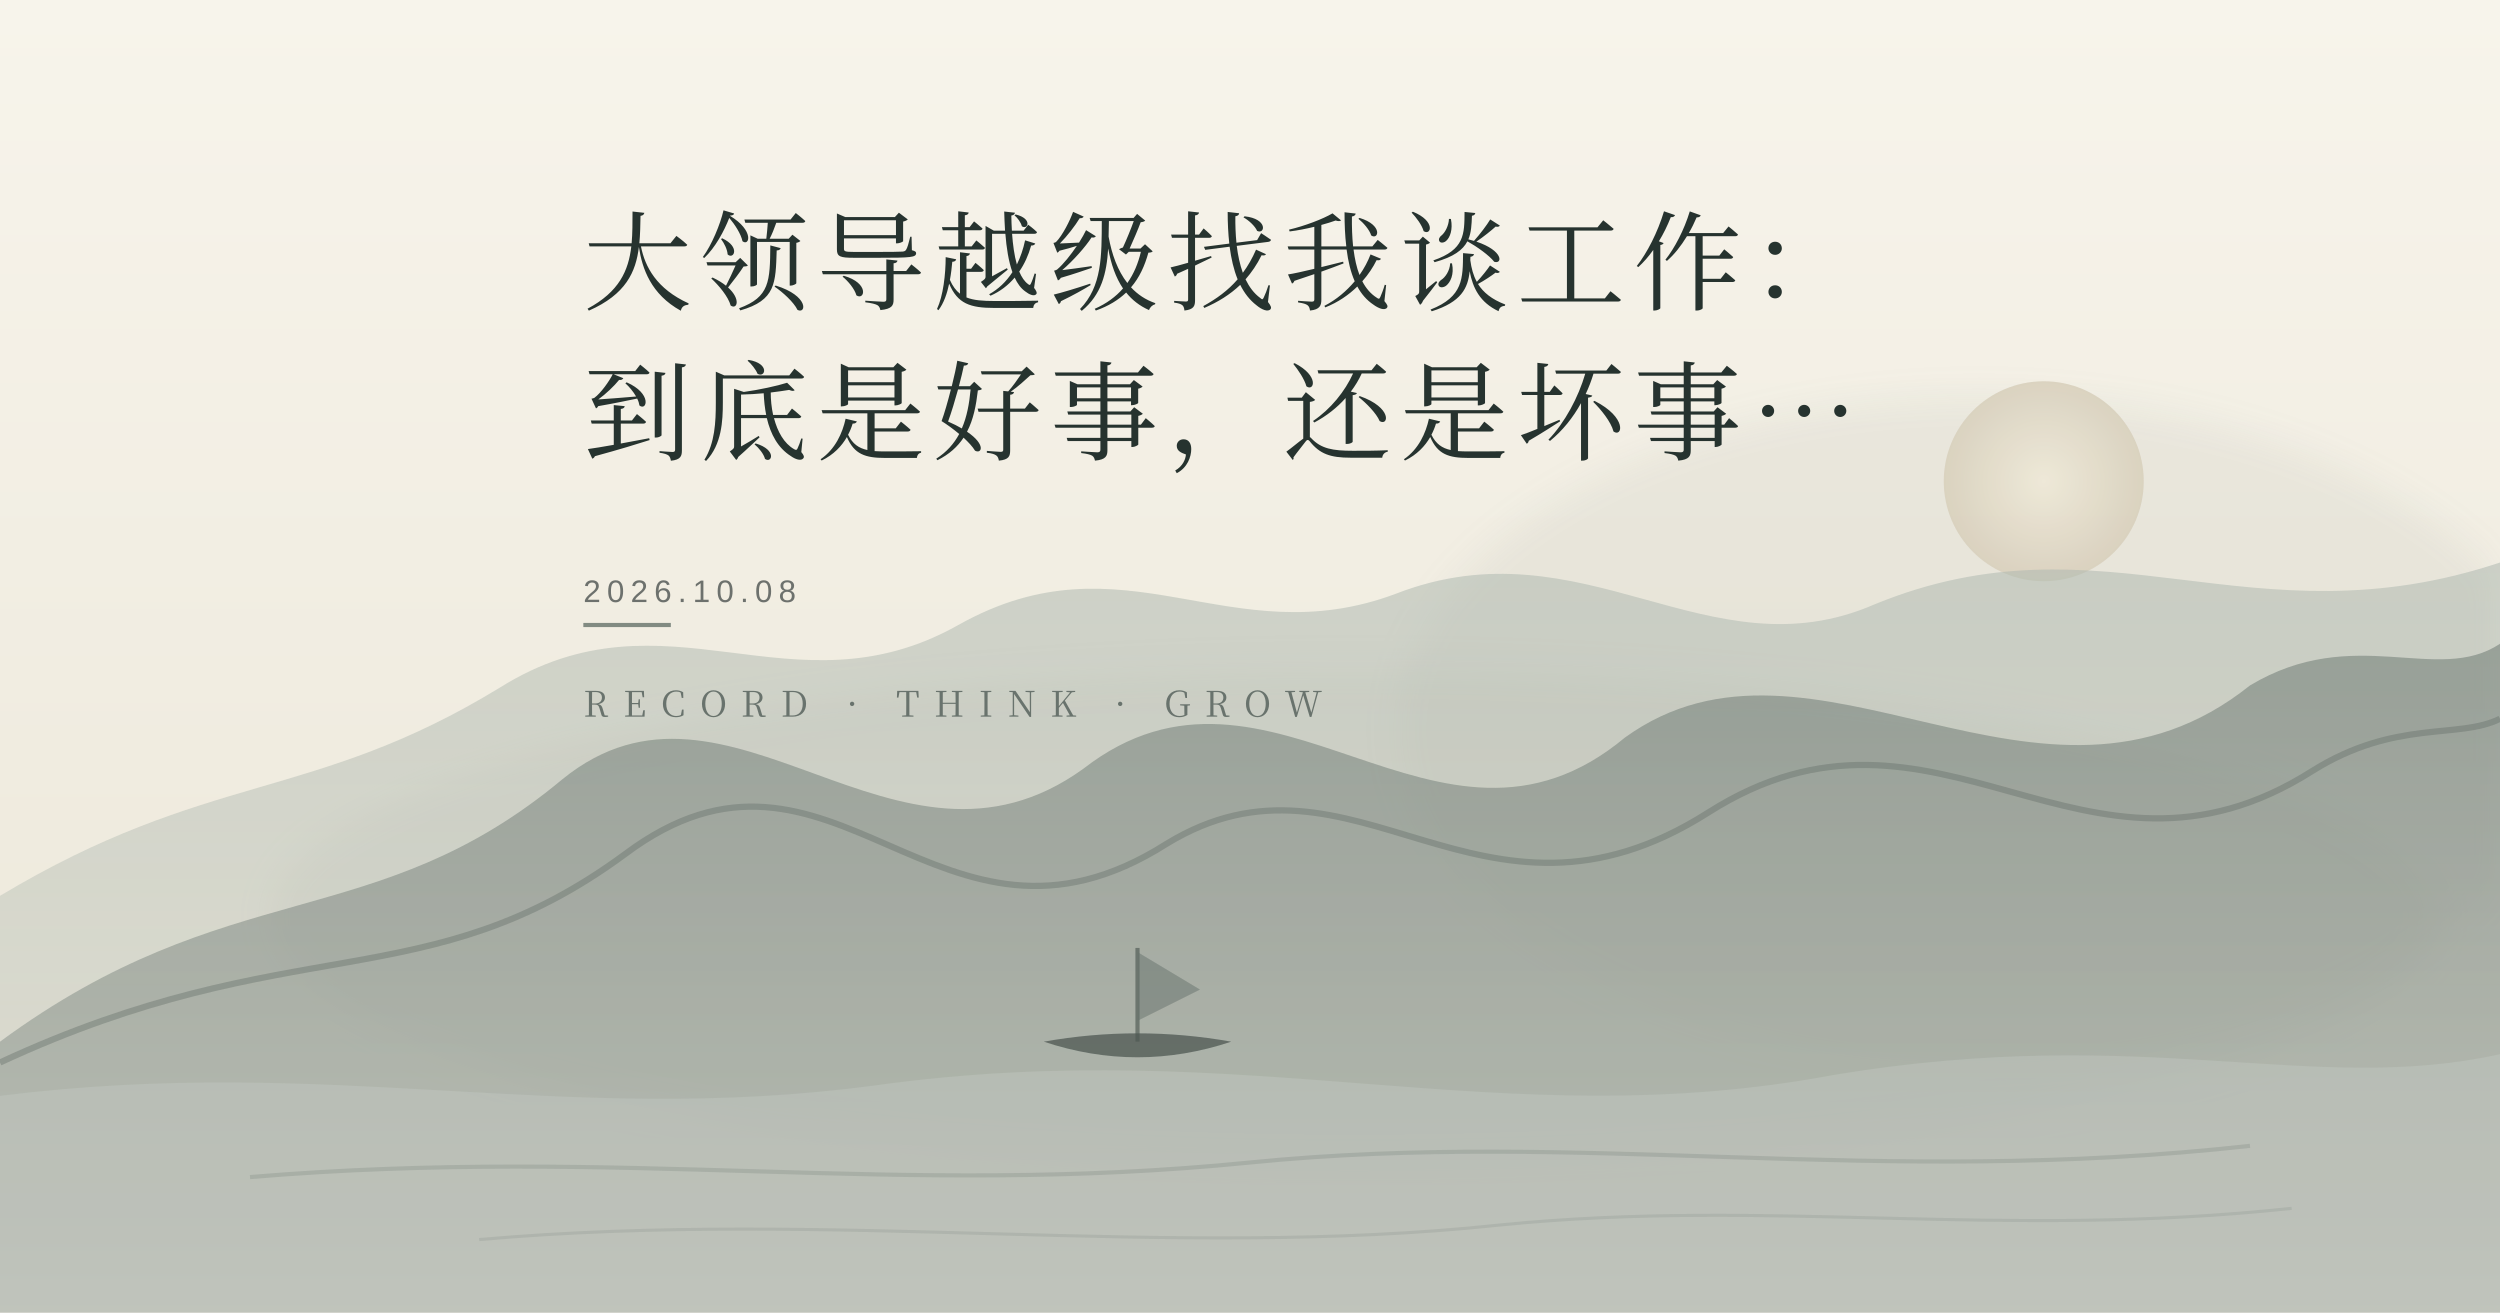
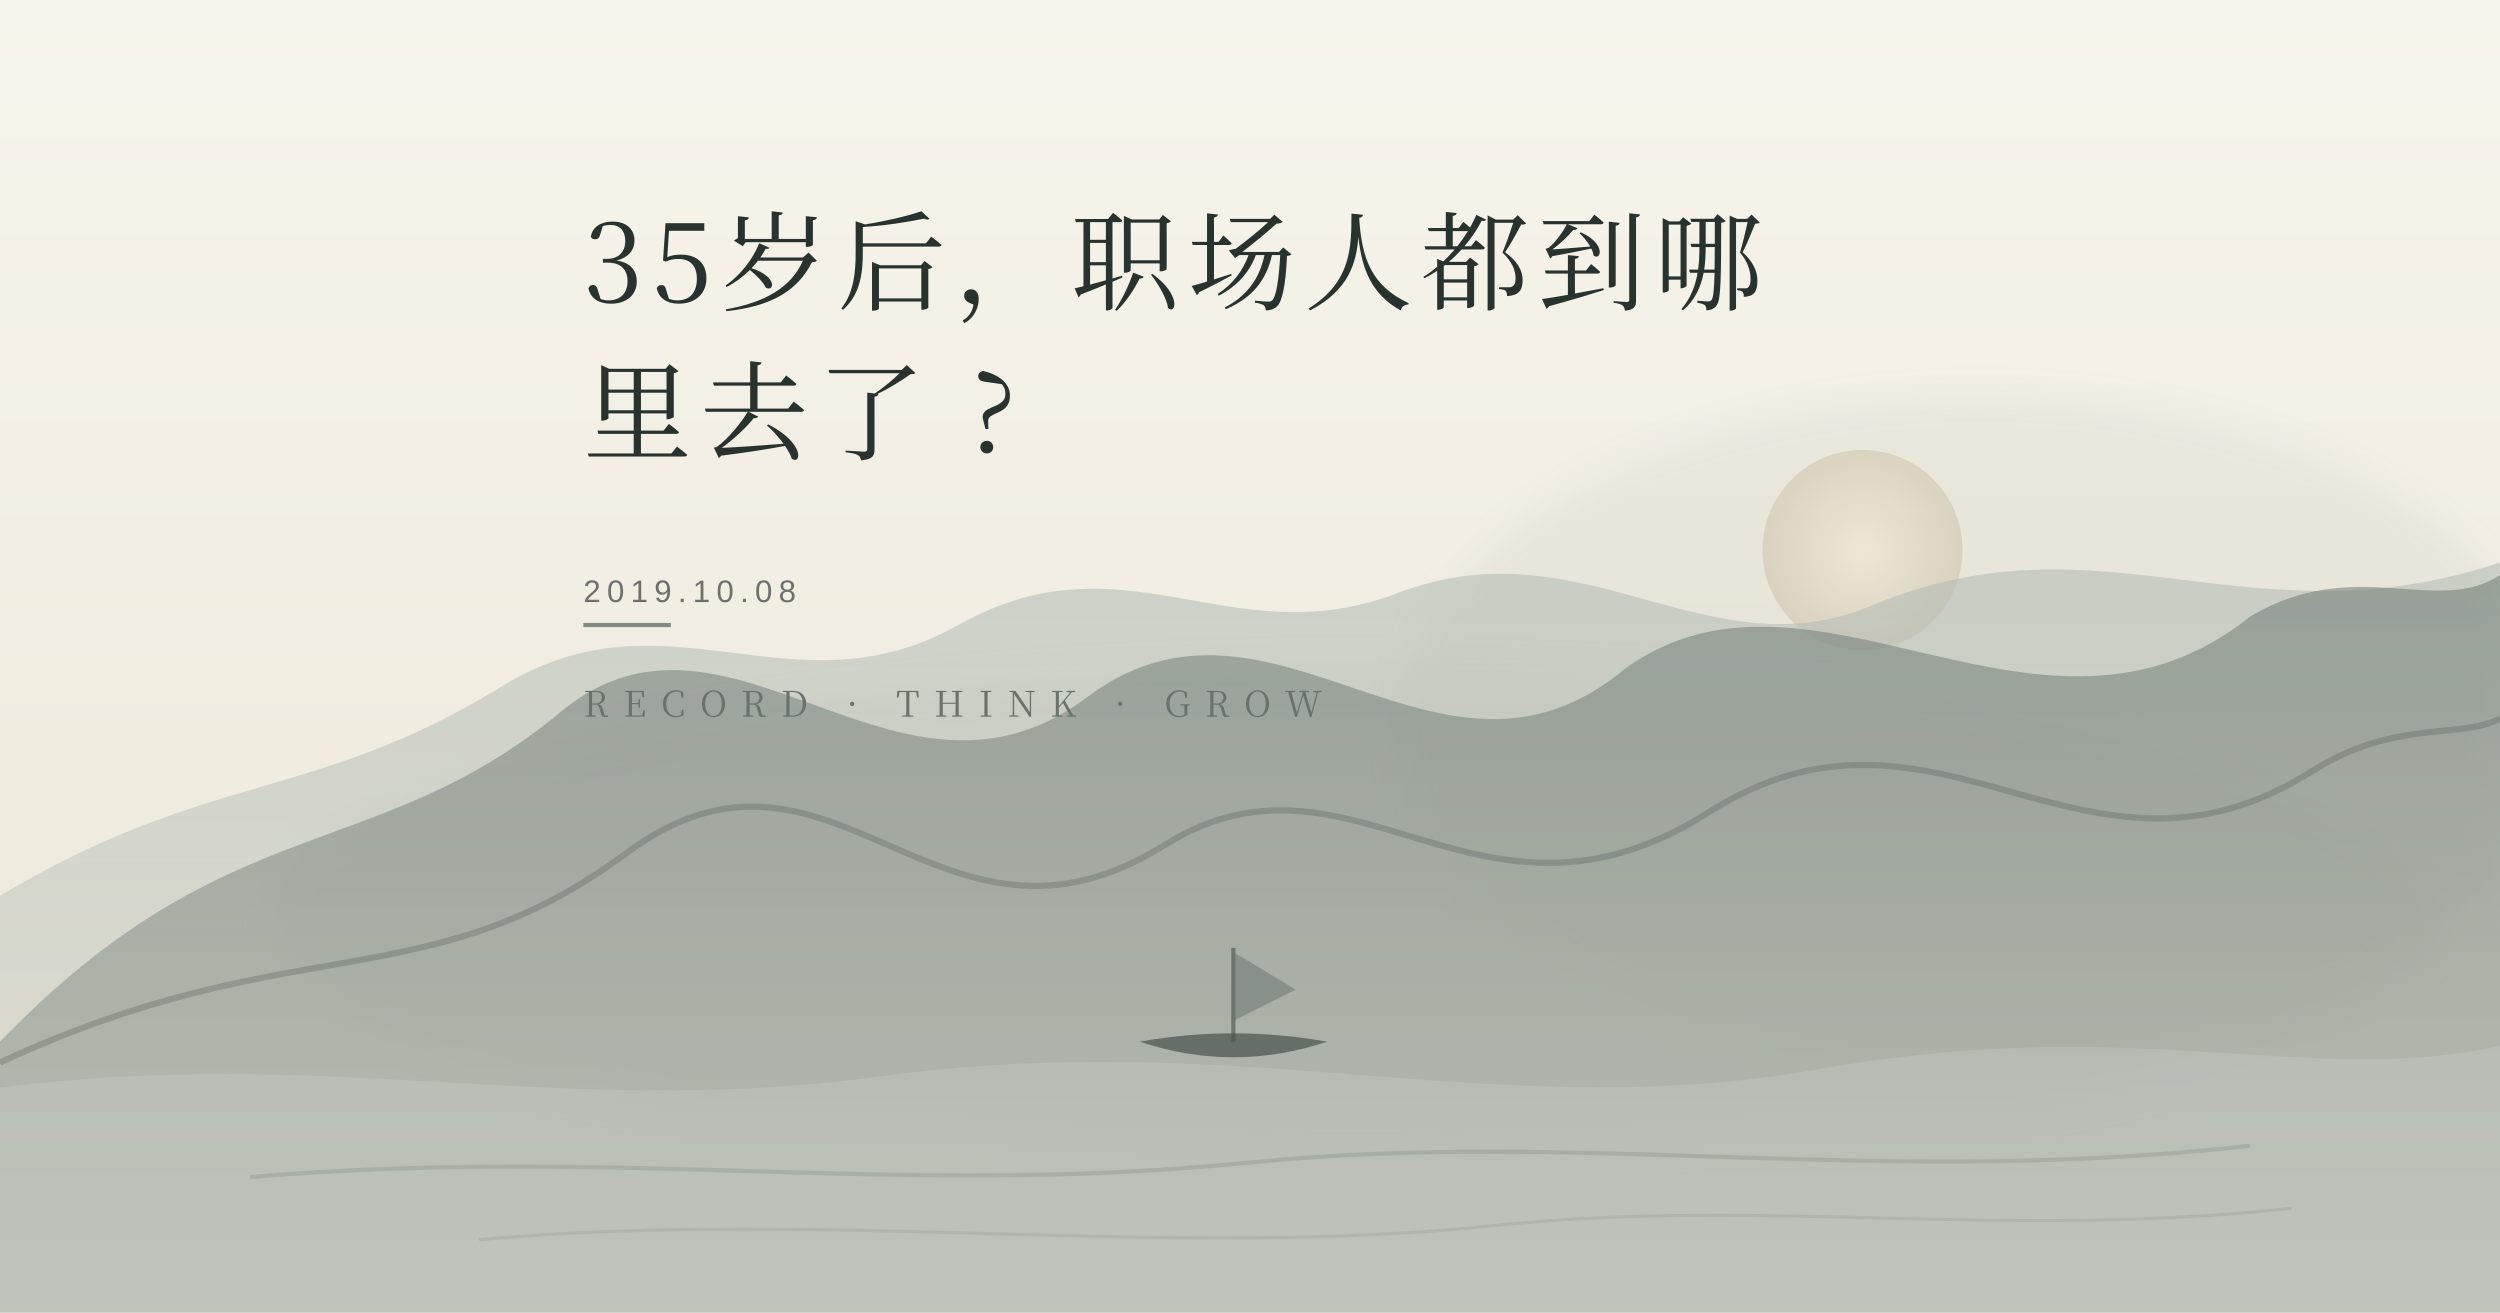
<svg xmlns="http://www.w3.org/2000/svg" width="1200" height="630" viewBox="0 0 1200 630">
  <defs>
    <linearGradient id="paper" x1="0" y1="0" x2="0" y2="1">
      <stop offset="0%" stop-color="#f7f4eb" />
      <stop offset="100%" stop-color="#ebe6d8" />
    </linearGradient>
    <linearGradient id="farMountain" x1="0" y1="0" x2="0" y2="1">
      <stop offset="0%" stop-color="#aeb8b0" />
      <stop offset="100%" stop-color="#d8d8cc" />
    </linearGradient>
    <linearGradient id="nearMountain" x1="0" y1="0" x2="0" y2="1">
      <stop offset="0%" stop-color="#69756f" />
      <stop offset="100%" stop-color="#9ba39b" />
    </linearGradient>
    <filter id="inkBlur">
      <feGaussianBlur stdDeviation="8" />
    </filter>
    <radialGradient id="moon">
      <stop offset="0%" stop-color="#eee8d8" />
      <stop offset="100%" stop-color="#d8d0bd" />
    </radialGradient>
    <style>

      .title {

        font-family:
          "Noto Serif CJK SC",
          "Source Han Serif SC",
          "Songti SC",
          "STSong",
          serif;

        font-size:
          52px;

        font-weight:
          500;

        letter-spacing:
          4px;

        fill:
          #26332f;
      }


      .subtitle {

        font-family:
          "Noto Serif CJK SC",
          "Source Han Serif SC",
          "Songti SC",
          "STSong",
          serif;

        font-size:
          17px;

        letter-spacing:
          7px;

        fill:
          #69736d;
      }


      .date {

        font-family:
          "Helvetica Neue",
          Arial,
          sans-serif;

        font-size:
          15px;

        letter-spacing:
          3px;

        fill:
          #6d716d;
      }

    </style>
  </defs>
  <rect x="0" y="0" width="1200" height="630" fill="url(#paper)" />
  <ellipse cx="650" cy="440" rx="520" ry="120" fill="#89958c" opacity="0.12" filter="url(#inkBlur)" />
  <ellipse cx="950" cy="350" rx="280" ry="160" fill="#738078" opacity="0.08" filter="url(#inkBlur)" />
-   <circle cx="981" cy="231" r="48" fill="url(#moon)" opacity="0.9" />
+   <circle cx="894" cy="264" r="48" fill="url(#moon)" opacity="0.9" />
  <path d="       M0 430        C100 370         150 385         240 330        C320 280         380 345         460 300        C540 255         590 315         670 285        C760 250         820 325         900 290        C1010 245         1080 310         1200 270        L1200 630       L0 630       Z     " fill="url(#farMountain)" opacity="0.55" />
-   <path d="       M0 500        C110 419         180 449         270 374        C350 309         430 434         520 369        C610 299         690 429         780 354        C870 289         980 409         1080 329        C1130 299         1170 329         1200 309        L1200 630       L0 630       Z     " fill="url(#nearMountain)" opacity="0.52" />
+   <path d="       M0 500        C110 386         180 416         270 341        C350 276         430 401         520 336        C610 266         690 396         780 321        C870 256         980 376         1080 296        C1130 266         1170 296         1200 276        L1200 630       L0 630       Z     " fill="url(#nearMountain)" opacity="0.52" />
  <path d="       M0 510        C140 445         205 480         300 410        C400 335         450 475         560 405        C650 350         710 460         820 390        C930 320         1000 440         1110 370        C1150 345         1180 355         1200 345     " fill="none" stroke="#59645e" stroke-width="3" opacity="0.35" />
-   <path d="       M0 526        C160 506         270 541         420 521        C600 496         720 546         880 516        C1030 491         1110 526         1200 506        L1200 630       L0 630       Z     " fill="#c4cbc4" opacity="0.38" />
+   <path d="       M0 522        C160 502         270 537         420 517        C600 492         720 542         880 512        C1030 487         1110 522         1200 502        L1200 630       L0 630       Z     " fill="#c4cbc4" opacity="0.38" />
  <path d="       M120 565        C300 550         430 575         600 558        C760 542         900 570         1080 550     " fill="none" stroke="#77827b" stroke-width="2" opacity="0.28" />
  <path d="       M230 595        C400 580         560 605         720 588        C850 575         960 595         1100 580     " fill="none" stroke="#77827b" stroke-width="1.5" opacity="0.20" />
-   <text x="280" y="145" class="title">大领导越级找我谈工作：</text>
-   <text x="280" y="217" class="title">到底是好事，还是坏事…</text>
+   <text x="280" y="145" class="title">35岁后，职场人都到哪</text>
+   <text x="280" y="217" class="title">里去了 ?</text>
  <rect x="280" y="299" width="42" height="2" fill="#52615a" opacity="0.7" />
  <text x="280" y="344" class="subtitle">RECORD · THINK · GROW</text>
-   <text x="280" y="289" class="date">2026.10.08</text>
-   <path d="       M501 500        Q546 492         591 500        Q546 515         501 500        Z     " fill="#4d5752" opacity="0.75" />
-   <line x1="546" y1="500" x2="546" y2="455" stroke="#4d5752" stroke-width="2" opacity="0.65" />
-   <path d="       M546 457       L546 490       L576 475       Z     " fill="#66716b" opacity="0.5" />
+   <text x="280" y="289" class="date">2019.10.08</text>
+   <path d="       M547 500        Q592 492         637 500        Q592 515         547 500        Z     " fill="#4d5752" opacity="0.75" />
+   <line x1="592" y1="500" x2="592" y2="455" stroke="#4d5752" stroke-width="2" opacity="0.65" />
+   <path d="       M592 457       L592 490       L622 475       Z     " fill="#66716b" opacity="0.5" />
</svg>
